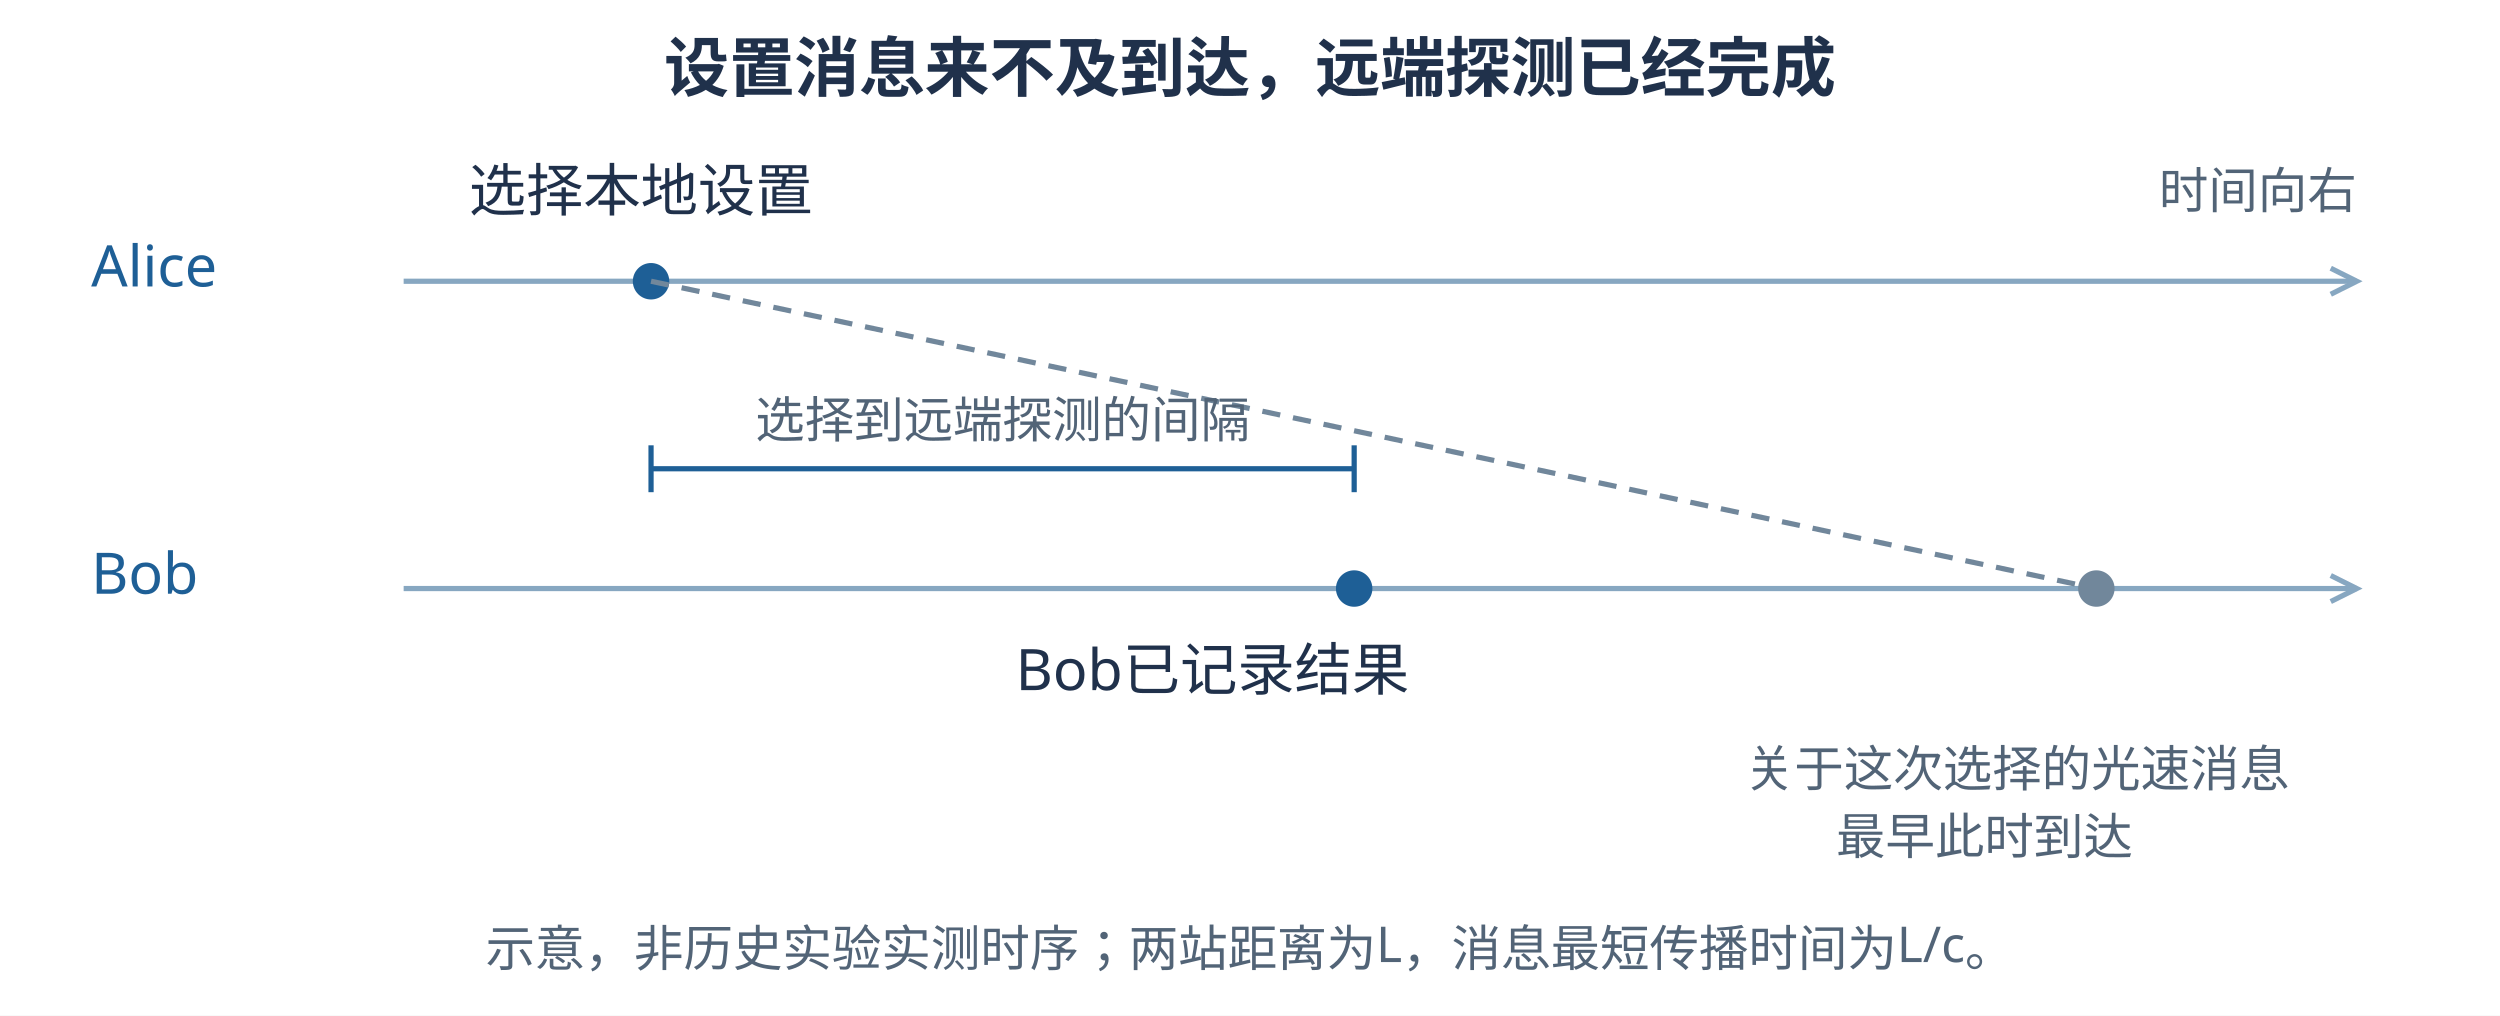
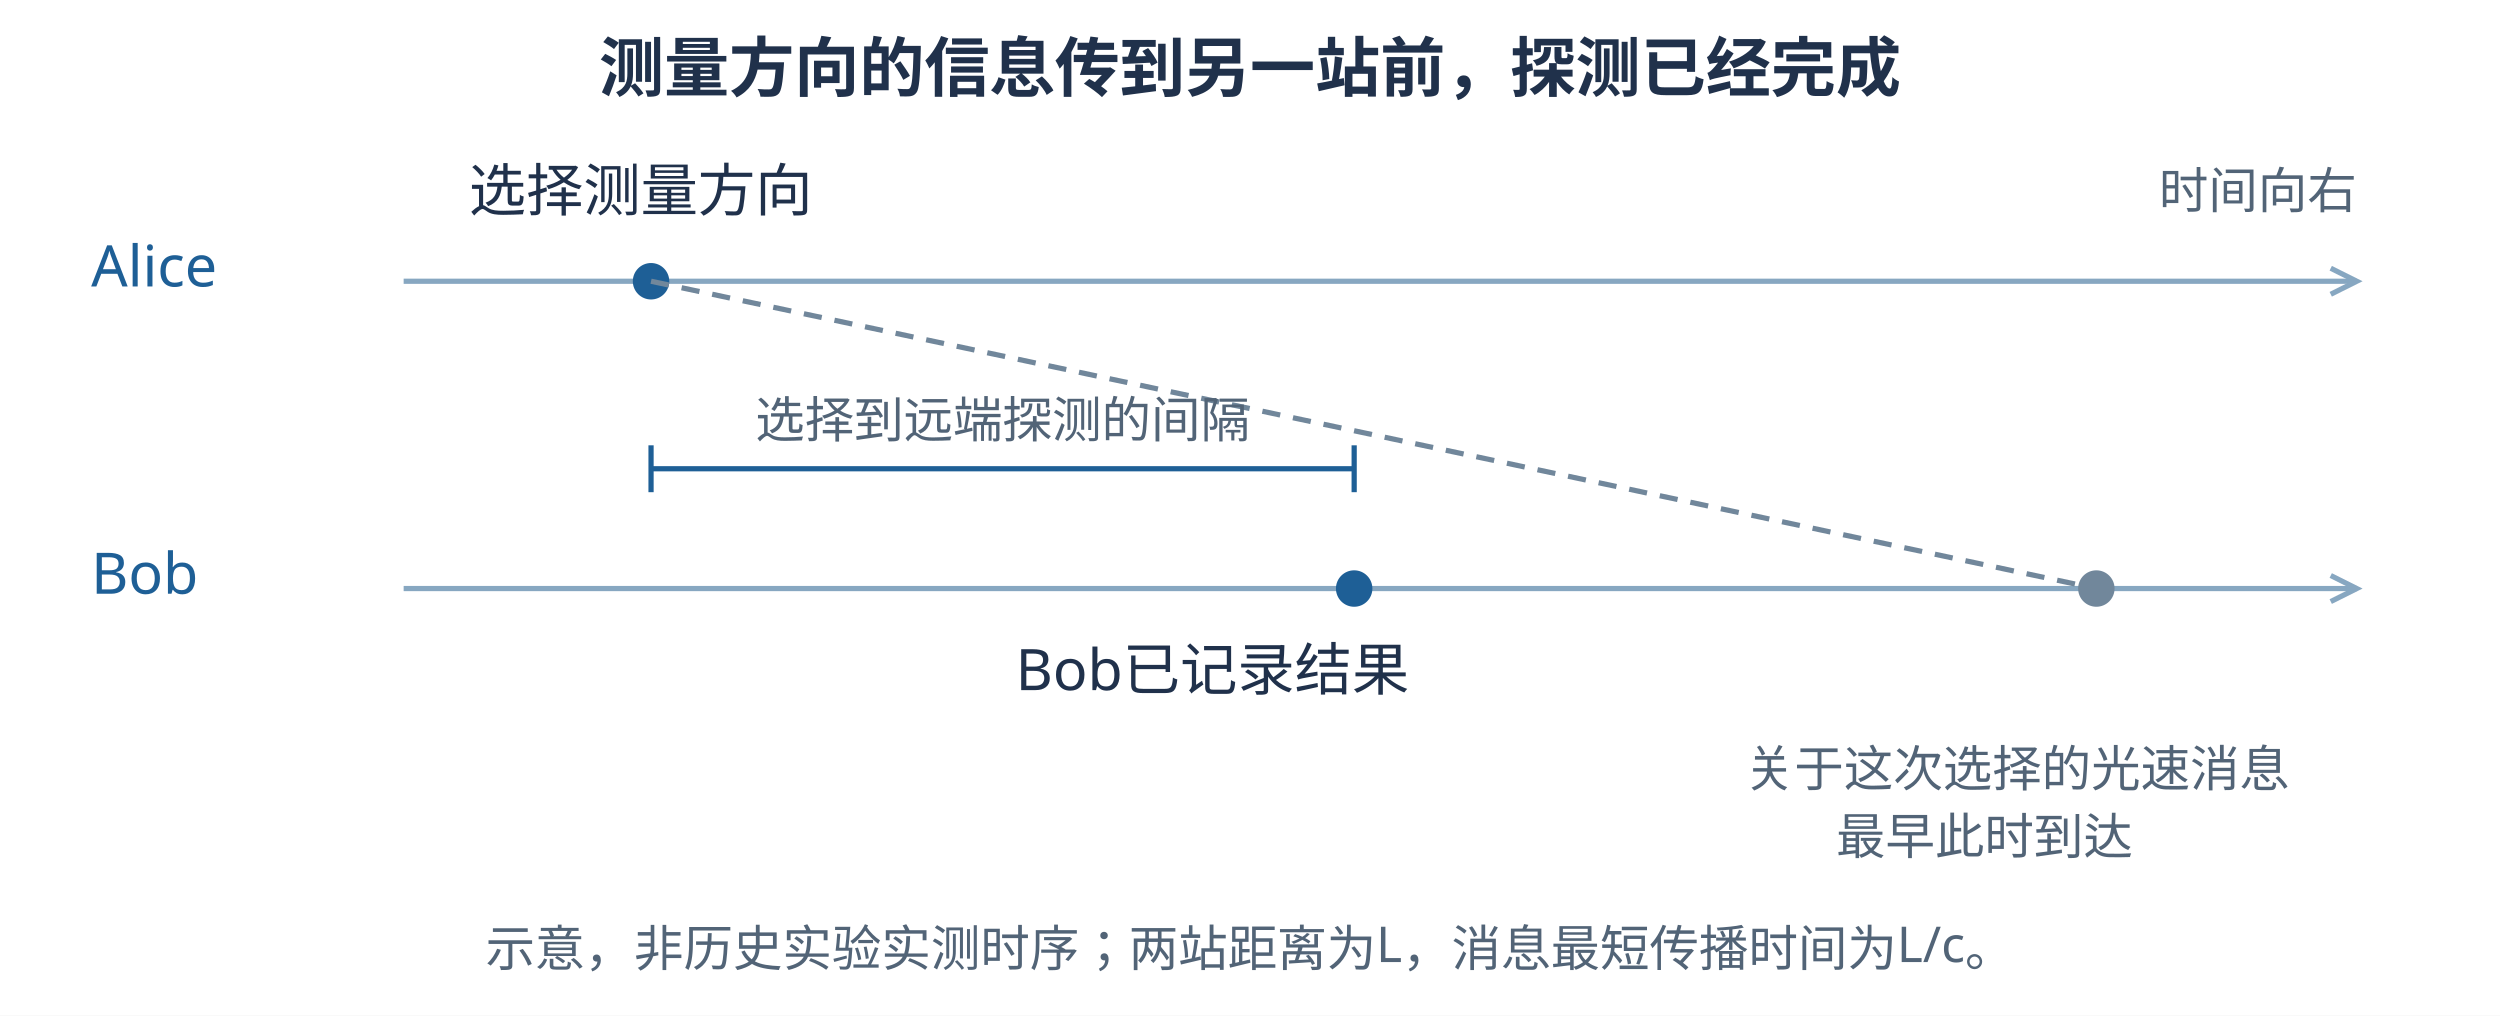
<svg xmlns="http://www.w3.org/2000/svg" viewBox="0 0 960 390" role="img" aria-label="局域性检验所需时序的教学示意">
  <style>text{font-family:"Source Han Sans SC","PingFang SC","Microsoft YaHei",sans-serif;fill:#20314b;font-size:22px}.title{font-size:25px;font-weight:650}.note{font-size:19px;fill:#526477}.line{stroke:#87a7c1;stroke-width:2;fill:none}.blue{fill:#1e5f96}</style>
  <rect width="960" height="390" fill="white" />
-   <text x="480" y="35" text-anchor="middle" class="title">设置消息来不及到达，远端探测已经完成</text>
+   <text x="480" y="35" text-anchor="middle" class="title">测量方向的信息传到另一站前，探测已经完成</text>
  <text x="905" y="80" text-anchor="end" class="note">时间向右</text>
  <text x="35" y="110" class="blue">Alice</text>
  <text x="35" y="228" class="blue">Bob</text>
  <path d="M155 108H905M155 226H905" class="line" />
  <path d="M895 103L905 108L895 113M895 221L905 226L895 231" fill="none" stroke="#87a7c1" stroke-width="2" />
  <circle cx="250" cy="108" r="7" fill="#1e5f96" />
-   <text x="180" y="81">选择本地设置</text>
+   <text x="180" y="81">选择测量方向</text>
  <circle cx="520" cy="226" r="7" fill="#1e5f96" />
  <text x="390" y="265">Bob已记录结果</text>
  <circle cx="805" cy="226" r="7" fill="#71879b" />
  <text x="670" y="302" class="note">关于这次选择的光速消息</text>
  <text x="705" y="328" class="note">最早此时到达</text>
  <path d="M250 108L805 226" stroke="#71879b" stroke-width="2" stroke-dasharray="7 5" fill="none" />
  <path d="M250 180H520M250 171V189M520 171V189" stroke="#1e5f96" stroke-width="2" />
  <text x="385" y="168" text-anchor="middle" class="note">选择到远端探测的间隔</text>
  <text x="480" y="371" text-anchor="middle" class="note">示意，非历史实验实测时序；两站距离为L，消息最短传播时间为L/c。</text>
</svg>
